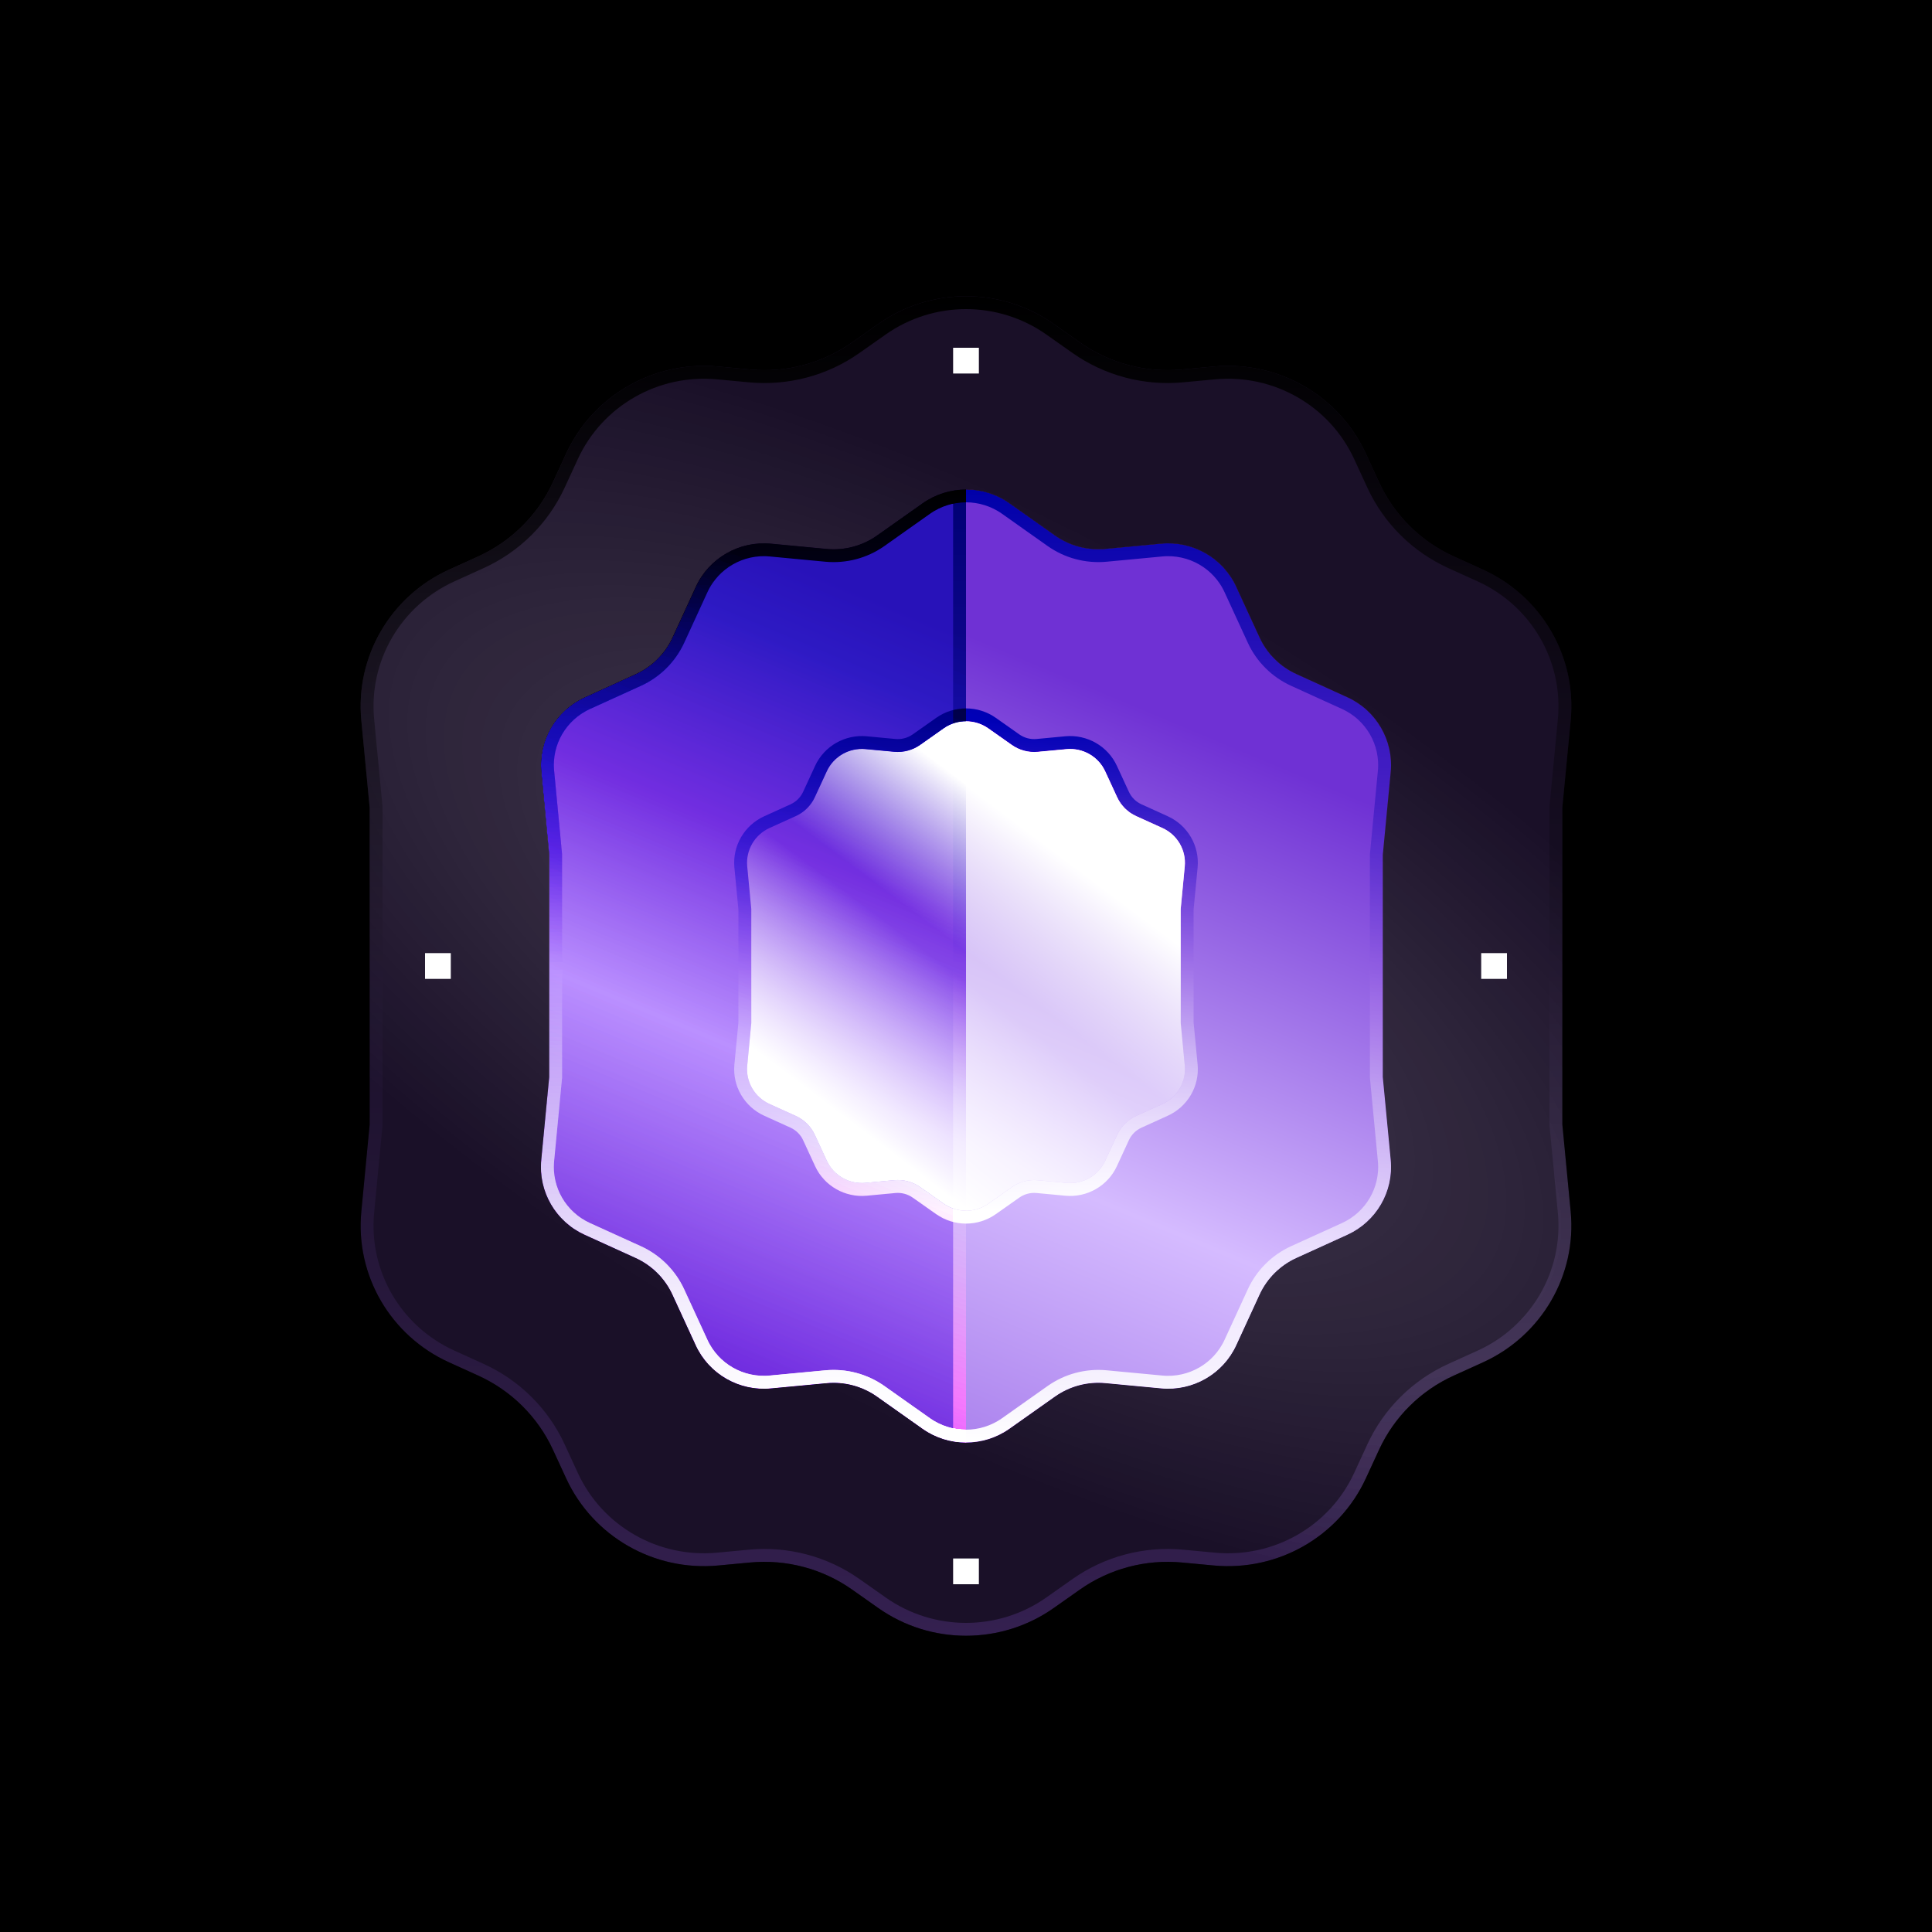
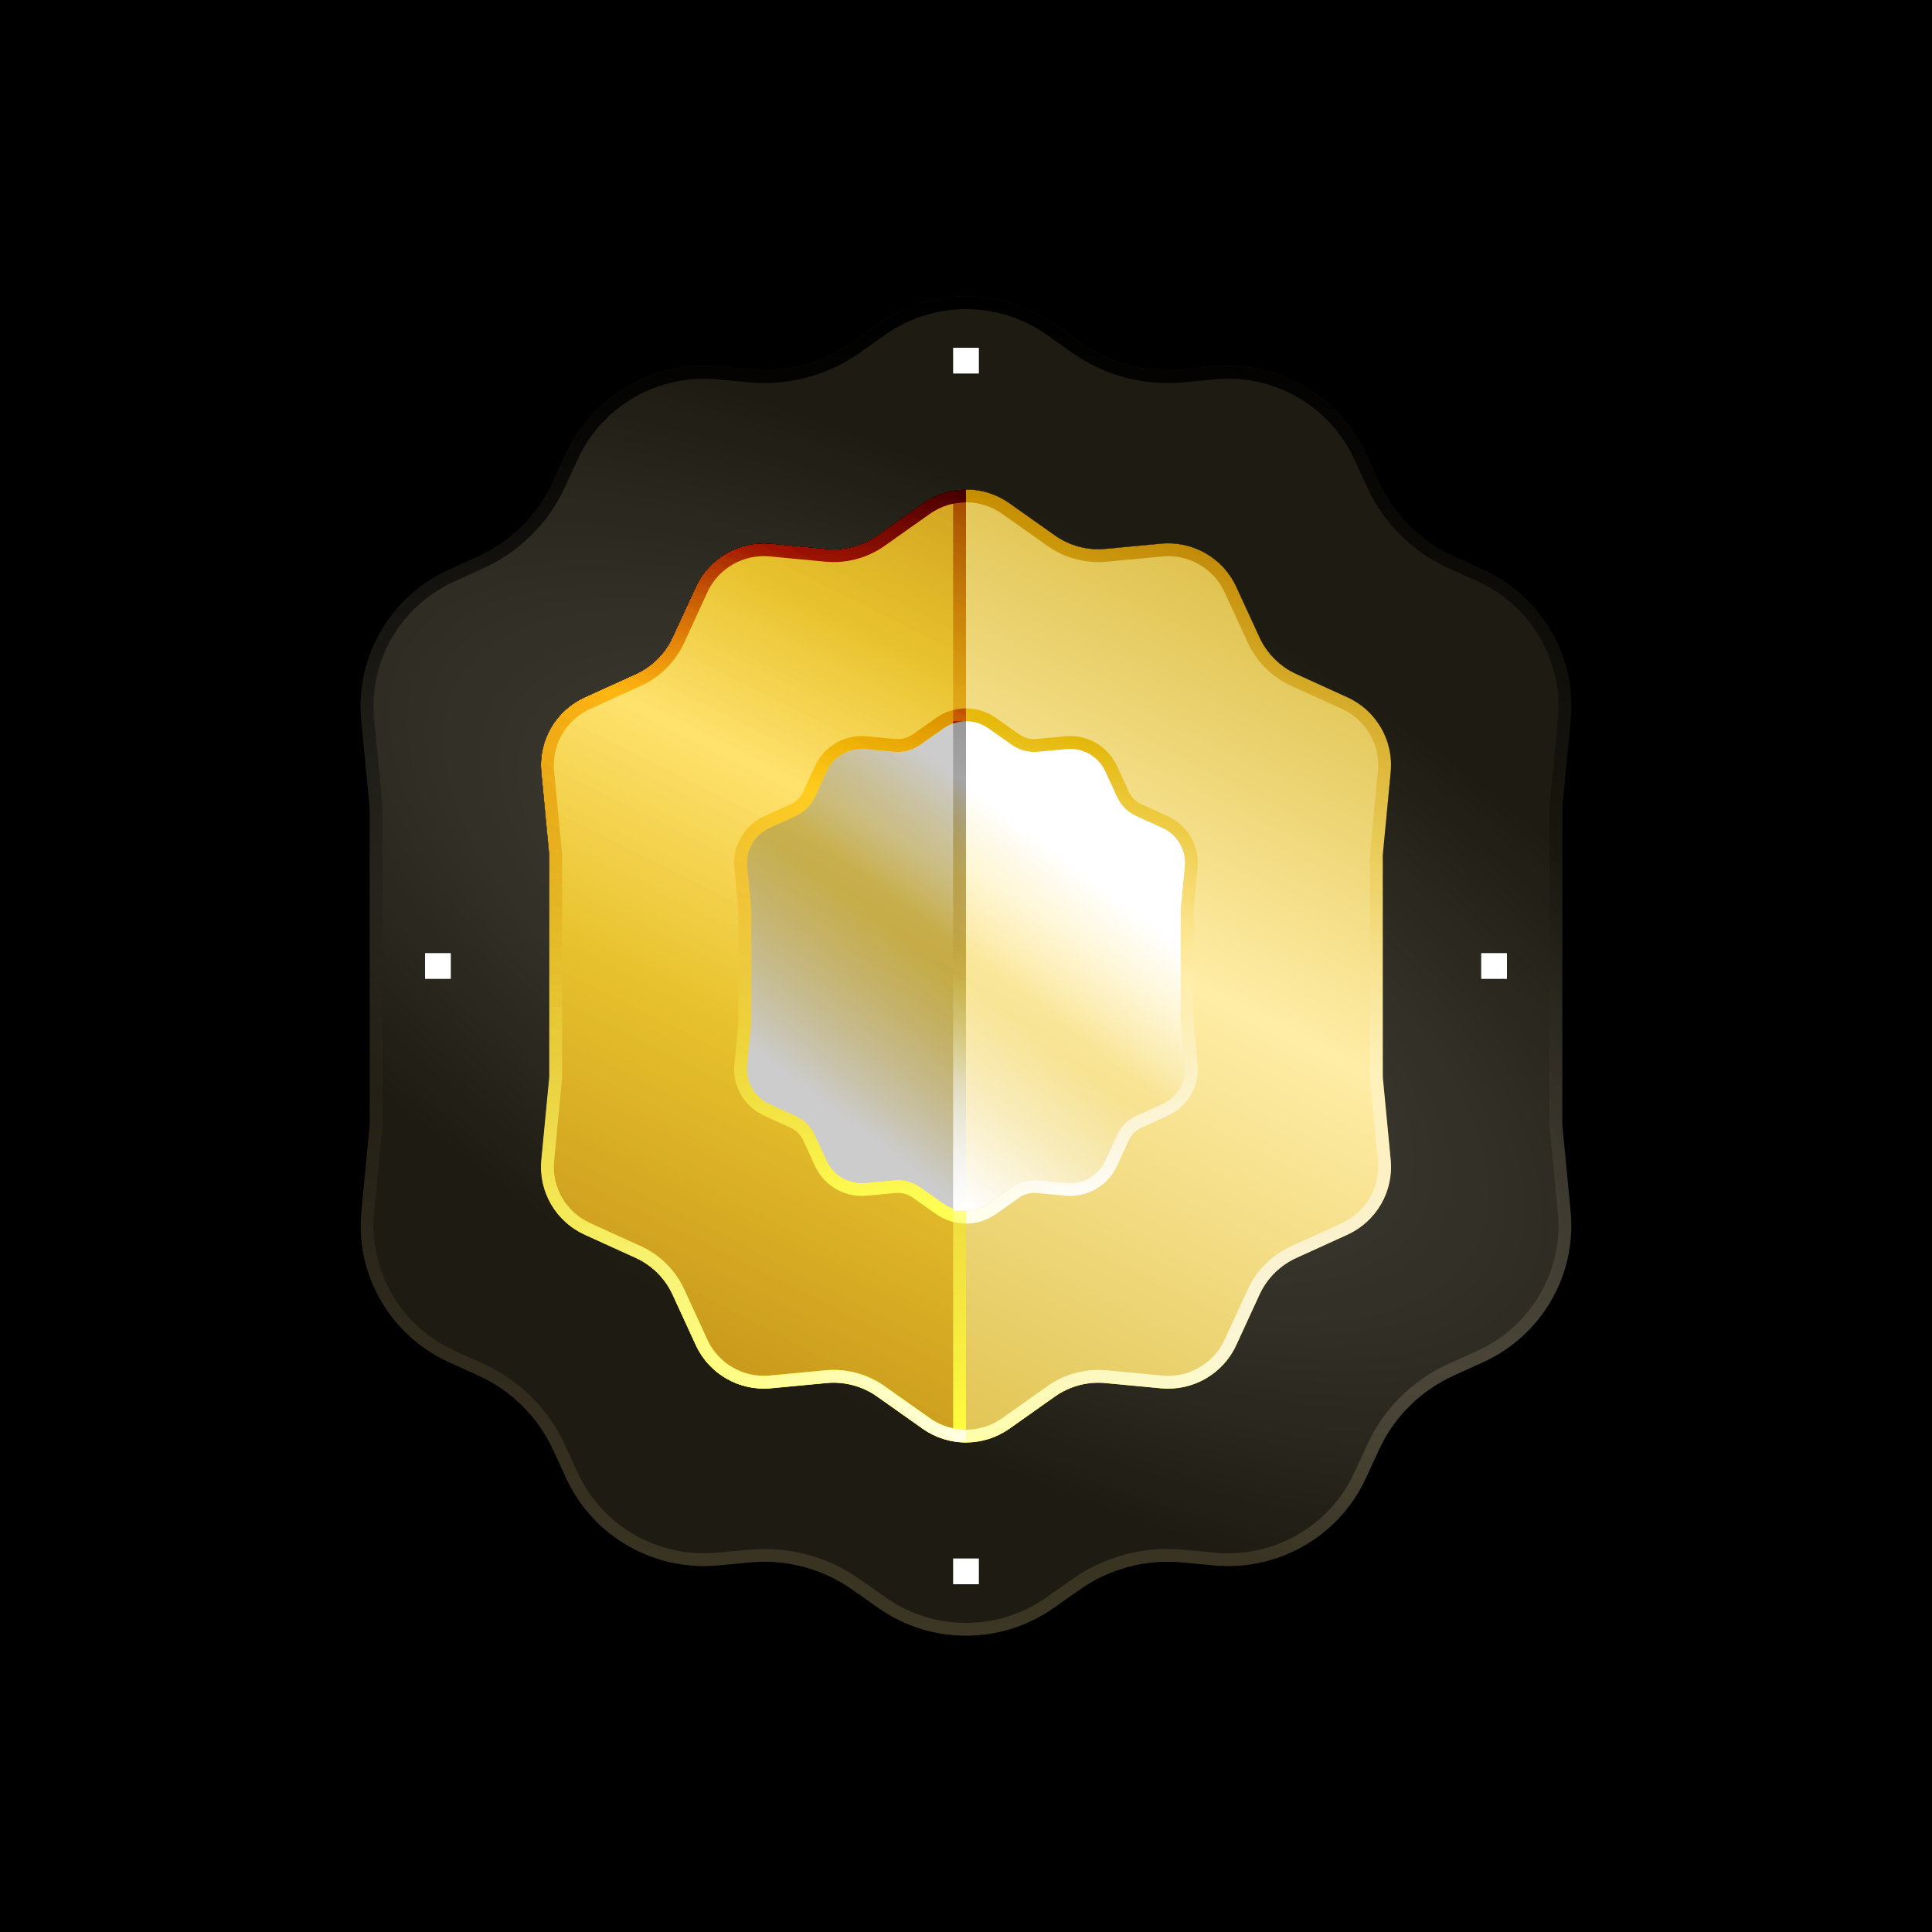
<svg xmlns="http://www.w3.org/2000/svg" width="150" height="150" viewBox="0 0 150 150" fill="none" data-name="E_2 Strong Hand">
  <defs>
    <radialGradient id="hb2r1" cx="0" cy="0" r="1" gradientUnits="userSpaceOnUse" gradientTransform="matrix(-23.127 26 -69.002 -42.26 75 75)">
      <stop stop-color="#FFFFFF" />
      <stop offset="1" stop-color="#FFFFFF" stop-opacity="0" />
    </radialGradient>
    <linearGradient id="hb2g3" x1="75" y1="23" x2="75" y2="127" gradientUnits="userSpaceOnUse">
      <stop offset="0" stop-color="#000000" />
      <stop offset="1" stop-color="#FFFFFF" />
    </linearGradient>
    <clipPath id="hb2c2">
      <path d="M75 23C77.388 23 79.778 23.719 81.818 25.158L83.837 26.581C86.139 28.205 88.954 28.953 91.766 28.687L94.232 28.456C99.219 27.987 103.958 30.7 106.042 35.216L107.072 37.448C108.247 39.996 110.307 42.039 112.877 43.203L115.129 44.225C119.684 46.29 122.42 50.99 121.947 55.933L121.299 62.701L121.299 87.299L121.947 94.067C122.42 99.011 119.684 103.71 115.129 105.775L112.877 106.797C110.307 107.962 108.247 110.004 107.072 112.552L106.042 114.784C103.958 119.3 99.219 122.013 94.232 121.544L91.766 121.313C88.954 121.048 86.139 121.795 83.837 123.419L81.818 124.842C79.778 126.281 77.388 127 75 127C72.612 127 70.222 126.281 68.182 124.842L66.163 123.419C63.861 121.795 61.046 121.048 58.234 121.313L55.768 121.544C50.781 122.013 46.042 119.3 43.958 114.784L42.928 112.552C41.753 110.004 39.693 107.962 37.123 106.797L34.871 105.775C30.316 103.71 27.58 99.011 28.053 94.067L28.701 87.299L28.701 62.701L28.053 55.933C27.58 50.99 30.316 46.29 34.871 44.225L37.123 43.203C39.693 42.039 41.753 39.996 42.928 37.448L43.958 35.216C46.042 30.7 50.781 27.987 55.768 28.456L58.234 28.687C61.046 28.953 63.861 28.205 66.163 26.581L68.182 25.158C70.222 23.719 72.612 23 75 23Z" />
    </clipPath>
-     <linearGradient id="hb2l4" x1="95.483" y1="57.813" x2="61.136" y2="139.619" gradientUnits="userSpaceOnUse">
-       <stop offset="0" stop-color="#6F31D4" />
-       <stop offset="0.412" stop-color="#D5BBFF" />
-       <stop offset="1" stop-color="#6F31D4" />
+     <linearGradient id="hb2l4" x1="105.043" y1="38" x2="61.606" y2="124.481" gradientUnits="userSpaceOnUse">
+       <stop offset="0" stop-color="#D4B331" />
+       <stop offset="0.412" stop-color="#FFEDA6" />
+       <stop offset="1" stop-color="#D4B331" />
    </linearGradient>
    <linearGradient id="hb2g6" x1="75" y1="38" x2="75" y2="112" gradientUnits="userSpaceOnUse">
      <stop offset="0" stop-color="#000000" />
      <stop offset="1" stop-color="#FFFFFF" />
    </linearGradient>
    <clipPath id="hb2c5">
      <path d="M75 38C76.181 38 77.361 38.357 78.371 39.07L81.906 41.571C83.044 42.376 84.436 42.747 85.826 42.616L90.145 42.208C92.61 41.975 94.953 43.32 95.983 45.56L97.788 49.483C98.369 50.747 99.388 51.76 100.658 52.337L104.603 54.133C106.855 55.156 108.208 57.487 107.974 59.939L107.359 66.377L107.359 83.623L107.974 90.062C108.208 92.513 106.855 94.844 104.603 95.868L100.658 97.663C99.388 98.24 98.369 99.253 97.788 100.517L95.983 104.441C94.953 106.68 92.61 108.025 90.145 107.792L85.826 107.385C84.436 107.253 83.044 107.625 81.906 108.43L78.371 110.93C77.361 111.643 76.181 112 75 112C73.819 112 72.639 111.643 71.629 110.93L68.094 108.43C66.956 107.625 65.564 107.253 64.174 107.385L59.855 107.792C57.39 108.025 55.047 106.68 54.017 104.441L52.212 100.517C51.631 99.253 50.612 98.24 49.342 97.663L45.397 95.868C43.145 94.844 41.792 92.513 42.026 90.062L42.641 83.623L42.641 66.377L42.026 59.939C41.792 57.487 43.145 55.156 45.397 54.133L49.342 52.337C50.612 51.76 51.631 50.747 52.212 49.483L54.017 45.56C55.047 43.32 57.39 41.975 59.855 42.208L64.174 42.616C65.564 42.747 66.956 42.376 68.094 41.571L71.629 39.07C72.639 38.357 73.819 38 75 38Z" />
    </clipPath>
    <linearGradient id="hb2g8" x1="75" y1="38" x2="75" y2="112" gradientUnits="userSpaceOnUse">
      <stop offset="0" stop-color="#000000" />
      <stop offset="1" stop-color="#FFFFFF" />
    </linearGradient>
    <clipPath id="hb2c7">
      <path d="M75 112C73.819 112 72.639 111.643 71.629 110.93L68.094 108.43C66.956 107.625 65.564 107.253 64.174 107.385L59.855 107.792C57.39 108.025 55.047 106.68 54.017 104.441L52.212 100.517C51.631 99.253 50.612 98.24 49.342 97.663L45.397 95.868C43.145 94.844 41.792 92.513 42.026 90.062L42.641 83.623L42.641 66.377L42.026 59.939C41.792 57.487 43.145 55.156 45.397 54.133L49.342 52.337C50.612 51.76 51.631 50.747 52.212 49.483L54.017 45.56C55.047 43.32 57.39 41.975 59.855 42.208L64.174 42.616C65.564 42.747 66.956 42.376 68.094 41.571L71.629 39.07C72.639 38.357 73.819 38 75 38Z" />
    </clipPath>
    <linearGradient id="hb2q9" x1="82.446" y1="66.488" x2="66.602" y2="87.54" gradientUnits="userSpaceOnUse">
      <stop offset="0" stop-color="#FFFFFF" />
      <stop offset="0.395" stop-color="#FFFFFF" stop-opacity="0.01" />
      <stop offset="0.465" stop-color="#FFFFFF" stop-opacity="0.01" />
      <stop offset="1" stop-color="#FFFFFF" />
    </linearGradient>
    <linearGradient id="hb2g11" x1="75" y1="56" x2="75" y2="94" gradientUnits="userSpaceOnUse">
      <stop offset="0" stop-color="#000000" />
      <stop offset="1" stop-color="#FFFFFF" />
    </linearGradient>
    <clipPath id="hb2c10">
      <path d="M-10 -10H160V160H-10ZM75 56C75.608 56 76.216 56.183 76.737 56.55L78.558 57.834C79.144 58.247 79.861 58.438 80.577 58.37L82.802 58.161C84.072 58.041 85.279 58.732 85.809 59.882L86.739 61.897C87.039 62.546 87.563 63.066 88.218 63.362L90.25 64.284C91.41 64.81 92.107 66.007 91.986 67.266L91.67 70.572L91.67 79.428L91.986 82.735C92.107 83.993 91.41 85.19 90.25 85.716L88.218 86.638C87.563 86.934 87.039 87.454 86.739 88.103L85.809 90.118C85.279 91.268 84.072 91.959 82.802 91.839L80.577 91.63C79.861 91.562 79.144 91.753 78.558 92.167L76.737 93.45C76.216 93.817 75.608 94 75 94C74.392 94 73.784 93.817 73.263 93.45L71.442 92.167C70.856 91.753 70.139 91.562 69.423 91.63L67.198 91.839C65.928 91.959 64.721 91.268 64.191 90.118L63.261 88.103C62.961 87.454 62.437 86.934 61.782 86.638L59.75 85.716C58.59 85.19 57.893 83.993 58.014 82.735L58.33 79.428L58.33 70.572L58.014 67.266C57.893 66.007 58.59 64.81 59.75 64.284L61.782 63.362C62.437 63.066 62.961 62.546 63.261 61.897L64.191 59.882C64.721 58.732 65.928 58.041 67.198 58.161L69.423 58.37C70.139 58.438 70.856 58.247 71.442 57.834L73.263 56.55C73.784 56.183 74.392 56 75 56Z" clip-rule="evenodd" fill-rule="evenodd" />
    </clipPath>
+     <linearGradient id="hb2g12" x1="75" y1="56" x2="75" y2="94" gradientUnits="userSpaceOnUse">
+       <stop offset="0" stop-color="#000000" />
+       <stop offset="1" stop-color="#FFFFFF" />
+     </linearGradient>
  </defs>
  <rect width="150" height="150" fill="#000000" data-l="bg" />
-   <path d="M75 23C77.388 23 79.778 23.719 81.818 25.158L83.837 26.581C86.139 28.205 88.954 28.953 91.766 28.687L94.232 28.456C99.219 27.987 103.958 30.7 106.042 35.216L107.072 37.448C108.247 39.996 110.307 42.039 112.877 43.203L115.129 44.225C119.684 46.29 122.42 50.99 121.947 55.933L121.299 62.701L121.299 87.299L121.947 94.067C122.42 99.011 119.684 103.71 115.129 105.775L112.877 106.797C110.307 107.962 108.247 110.004 107.072 112.552L106.042 114.784C103.958 119.3 99.219 122.013 94.232 121.544L91.766 121.313C88.954 121.048 86.139 121.795 83.837 123.419L81.818 124.842C79.778 126.281 77.388 127 75 127C72.612 127 70.222 126.281 68.182 124.842L66.163 123.419C63.861 121.795 61.046 121.048 58.234 121.313L55.768 121.544C50.781 122.013 46.042 119.3 43.958 114.784L42.928 112.552C41.753 110.004 39.693 107.962 37.123 106.797L34.871 105.775C30.316 103.71 27.58 99.011 28.053 94.067L28.701 87.299L28.701 62.701L28.053 55.933C27.58 50.99 30.316 46.29 34.871 44.225L37.123 43.203C39.693 42.039 41.753 39.996 42.928 37.448L43.958 35.216C46.042 30.7 50.781 27.987 55.768 28.456L58.234 28.687C61.046 28.953 63.861 28.205 66.163 26.581L68.182 25.158C70.222 23.719 72.612 23 75 23Z" fill="#A269FF" fill-opacity="0.16" data-n="1" data-l="Plate" />
+   <path d="M75 23C77.388 23 79.778 23.719 81.818 25.158L83.837 26.581C86.139 28.205 88.954 28.953 91.766 28.687L94.232 28.456C99.219 27.987 103.958 30.7 106.042 35.216L107.072 37.448C108.247 39.996 110.307 42.039 112.877 43.203L115.129 44.225C119.684 46.29 122.42 50.99 121.947 55.933L121.299 62.701L121.299 87.299L121.947 94.067C122.42 99.011 119.684 103.71 115.129 105.775L112.877 106.797C110.307 107.962 108.247 110.004 107.072 112.552L106.042 114.784C103.958 119.3 99.219 122.013 94.232 121.544L91.766 121.313C88.954 121.048 86.139 121.795 83.837 123.419L81.818 124.842C79.778 126.281 77.388 127 75 127C72.612 127 70.222 126.281 68.182 124.842L66.163 123.419C63.861 121.795 61.046 121.048 58.234 121.313L55.768 121.544C50.781 122.013 46.042 119.3 43.958 114.784L42.928 112.552C41.753 110.004 39.693 107.962 37.123 106.797L34.871 105.775C30.316 103.71 27.58 99.011 28.053 94.067L28.701 87.299L28.701 62.701L28.053 55.933C27.58 50.99 30.316 46.29 34.871 44.225L37.123 43.203C39.693 42.039 41.753 39.996 42.928 37.448L43.958 35.216C46.042 30.7 50.781 27.987 55.768 28.456L58.234 28.687C61.046 28.953 63.861 28.205 66.163 26.581L68.182 25.158C70.222 23.719 72.612 23 75 23Z" fill="#FFE396" fill-opacity="0.12" data-n="1" data-l="Plate" />
  <path d="M75 23C77.388 23 79.778 23.719 81.818 25.158L83.837 26.581C86.139 28.205 88.954 28.953 91.766 28.687L94.232 28.456C99.219 27.987 103.958 30.7 106.042 35.216L107.072 37.448C108.247 39.996 110.307 42.039 112.877 43.203L115.129 44.225C119.684 46.29 122.42 50.99 121.947 55.933L121.299 62.701L121.299 87.299L121.947 94.067C122.42 99.011 119.684 103.71 115.129 105.775L112.877 106.797C110.307 107.962 108.247 110.004 107.072 112.552L106.042 114.784C103.958 119.3 99.219 122.013 94.232 121.544L91.766 121.313C88.954 121.048 86.139 121.795 83.837 123.419L81.818 124.842C79.778 126.281 77.388 127 75 127C72.612 127 70.222 126.281 68.182 124.842L66.163 123.419C63.861 121.795 61.046 121.048 58.234 121.313L55.768 121.544C50.781 122.013 46.042 119.3 43.958 114.784L42.928 112.552C41.753 110.004 39.693 107.962 37.123 106.797L34.871 105.775C30.316 103.71 27.58 99.011 28.053 94.067L28.701 87.299L28.701 62.701L28.053 55.933C27.58 50.99 30.316 46.29 34.871 44.225L37.123 43.203C39.693 42.039 41.753 39.996 42.928 37.448L43.958 35.216C46.042 30.7 50.781 27.987 55.768 28.456L58.234 28.687C61.046 28.953 63.861 28.205 66.163 26.581L68.182 25.158C70.222 23.719 72.612 23 75 23Z" fill="url(#hb2r1)" fill-opacity="0.2" data-n="1" data-l="Plate" />
  <path d="M75 23C77.388 23 79.778 23.719 81.818 25.158L83.837 26.581C86.139 28.205 88.954 28.953 91.766 28.687L94.232 28.456C99.219 27.987 103.958 30.7 106.042 35.216L107.072 37.448C108.247 39.996 110.307 42.039 112.877 43.203L115.129 44.225C119.684 46.29 122.42 50.99 121.947 55.933L121.299 62.701L121.299 87.299L121.947 94.067C122.42 99.011 119.684 103.71 115.129 105.775L112.877 106.797C110.307 107.962 108.247 110.004 107.072 112.552L106.042 114.784C103.958 119.3 99.219 122.013 94.232 121.544L91.766 121.313C88.954 121.048 86.139 121.795 83.837 123.419L81.818 124.842C79.778 126.281 77.388 127 75 127C72.612 127 70.222 126.281 68.182 124.842L66.163 123.419C63.861 121.795 61.046 121.048 58.234 121.313L55.768 121.544C50.781 122.013 46.042 119.3 43.958 114.784L42.928 112.552C41.753 110.004 39.693 107.962 37.123 106.797L34.871 105.775C30.316 103.71 27.58 99.011 28.053 94.067L28.701 87.299L28.701 62.701L28.053 55.933C27.58 50.99 30.316 46.29 34.871 44.225L37.123 43.203C39.693 42.039 41.753 39.996 42.928 37.448L43.958 35.216C46.042 30.7 50.781 27.987 55.768 28.456L58.234 28.687C61.046 28.953 63.861 28.205 66.163 26.581L68.182 25.158C70.222 23.719 72.612 23 75 23Z" fill="none" stroke="url(#hb2g3)" stroke-width="2" clip-path="url(#hb2c2)" style="mix-blend-mode:overlay" data-n="1" data-l="Plate" />
  <path d="M75 38C76.181 38 77.361 38.357 78.371 39.07L81.906 41.571C83.044 42.376 84.436 42.747 85.826 42.616L90.145 42.208C92.61 41.975 94.953 43.32 95.983 45.56L97.788 49.483C98.369 50.747 99.388 51.76 100.658 52.337L104.603 54.133C106.855 55.156 108.208 57.487 107.974 59.939L107.359 66.377L107.359 83.623L107.974 90.062C108.208 92.513 106.855 94.844 104.603 95.868L100.658 97.663C99.388 98.24 98.369 99.253 97.788 100.517L95.983 104.441C94.953 106.68 92.61 108.025 90.145 107.792L85.826 107.385C84.436 107.253 83.044 107.625 81.906 108.43L78.371 110.93C77.361 111.643 76.181 112 75 112C73.819 112 72.639 111.643 71.629 110.93L68.094 108.43C66.956 107.625 65.564 107.253 64.174 107.385L59.855 107.792C57.39 108.025 55.047 106.68 54.017 104.441L52.212 100.517C51.631 99.253 50.612 98.24 49.342 97.663L45.397 95.868C43.145 94.844 41.792 92.513 42.026 90.062L42.641 83.623L42.641 66.377L42.026 59.939C41.792 57.487 43.145 55.156 45.397 54.133L49.342 52.337C50.612 51.76 51.631 50.747 52.212 49.483L54.017 45.56C55.047 43.32 57.39 41.975 59.855 42.208L64.174 42.616C65.564 42.747 66.956 42.376 68.094 41.571L71.629 39.07C72.639 38.357 73.819 38 75 38Z" fill="url(#hb2l4)" data-n="2" data-l="Gem" />
  <path d="M75 38C76.181 38 77.361 38.357 78.371 39.07L81.906 41.571C83.044 42.376 84.436 42.747 85.826 42.616L90.145 42.208C92.61 41.975 94.953 43.32 95.983 45.56L97.788 49.483C98.369 50.747 99.388 51.76 100.658 52.337L104.603 54.133C106.855 55.156 108.208 57.487 107.974 59.939L107.359 66.377L107.359 83.623L107.974 90.062C108.208 92.513 106.855 94.844 104.603 95.868L100.658 97.663C99.388 98.24 98.369 99.253 97.788 100.517L95.983 104.441C94.953 106.68 92.61 108.025 90.145 107.792L85.826 107.385C84.436 107.253 83.044 107.625 81.906 108.43L78.371 110.93C77.361 111.643 76.181 112 75 112C73.819 112 72.639 111.643 71.629 110.93L68.094 108.43C66.956 107.625 65.564 107.253 64.174 107.385L59.855 107.792C57.39 108.025 55.047 106.68 54.017 104.441L52.212 100.517C51.631 99.253 50.612 98.24 49.342 97.663L45.397 95.868C43.145 94.844 41.792 92.513 42.026 90.062L42.641 83.623L42.641 66.377L42.026 59.939C41.792 57.487 43.145 55.156 45.397 54.133L49.342 52.337C50.612 51.76 51.631 50.747 52.212 49.483L54.017 45.56C55.047 43.32 57.39 41.975 59.855 42.208L64.174 42.616C65.564 42.747 66.956 42.376 68.094 41.571L71.629 39.07C72.639 38.357 73.819 38 75 38Z" fill="none" stroke="url(#hb2g6)" stroke-width="2" clip-path="url(#hb2c5)" style="mix-blend-mode:overlay" data-n="2" data-l="Gem" />
  <path d="M75 112C73.819 112 72.639 111.643 71.629 110.93L68.094 108.43C66.956 107.625 65.564 107.253 64.174 107.385L59.855 107.792C57.39 108.025 55.047 106.68 54.017 104.441L52.212 100.517C51.631 99.253 50.612 98.24 49.342 97.663L45.397 95.868C43.145 94.844 41.792 92.513 42.026 90.062L42.641 83.623L42.641 66.377L42.026 59.939C41.792 57.487 43.145 55.156 45.397 54.133L49.342 52.337C50.612 51.76 51.631 50.747 52.212 49.483L54.017 45.56C55.047 43.32 57.39 41.975 59.855 42.208L64.174 42.616C65.564 42.747 66.956 42.376 68.094 41.571L71.629 39.07C72.639 38.357 73.819 38 75 38Z" fill="#000000" fill-opacity="0.64" style="mix-blend-mode:overlay" data-n="3" data-l="Gem facet" />
  <path d="M75 112C73.819 112 72.639 111.643 71.629 110.93L68.094 108.43C66.956 107.625 65.564 107.253 64.174 107.385L59.855 107.792C57.39 108.025 55.047 106.68 54.017 104.441L52.212 100.517C51.631 99.253 50.612 98.24 49.342 97.663L45.397 95.868C43.145 94.844 41.792 92.513 42.026 90.062L42.641 83.623L42.641 66.377L42.026 59.939C41.792 57.487 43.145 55.156 45.397 54.133L49.342 52.337C50.612 51.76 51.631 50.747 52.212 49.483L54.017 45.56C55.047 43.32 57.39 41.975 59.855 42.208L64.174 42.616C65.564 42.747 66.956 42.376 68.094 41.571L71.629 39.07C72.639 38.357 73.819 38 75 38Z" fill="none" stroke="url(#hb2g8)" stroke-width="2" clip-path="url(#hb2c7)" style="mix-blend-mode:overlay" data-n="3" data-l="Gem facet" />
  <path d="M75 56C75.608 56 76.216 56.183 76.737 56.55L78.558 57.834C79.144 58.247 79.861 58.438 80.577 58.37L82.802 58.161C84.072 58.041 85.279 58.732 85.809 59.882L86.739 61.897C87.039 62.546 87.563 63.066 88.218 63.362L90.25 64.284C91.41 64.81 92.107 66.007 91.986 67.266L91.67 70.572L91.67 79.428L91.986 82.735C92.107 83.993 91.41 85.19 90.25 85.716L88.218 86.638C87.563 86.934 87.039 87.454 86.739 88.103L85.809 90.118C85.279 91.268 84.072 91.959 82.802 91.839L80.577 91.63C79.861 91.562 79.144 91.753 78.558 92.167L76.737 93.45C76.216 93.817 75.608 94 75 94C74.392 94 73.784 93.817 73.263 93.45L71.442 92.167C70.856 91.753 70.139 91.562 69.423 91.63L67.198 91.839C65.928 91.959 64.721 91.268 64.191 90.118L63.261 88.103C62.961 87.454 62.437 86.934 61.782 86.638L59.75 85.716C58.59 85.19 57.893 83.993 58.014 82.735L58.33 79.428L58.33 70.572L58.014 67.266C57.893 66.007 58.59 64.81 59.75 64.284L61.782 63.362C62.437 63.066 62.961 62.546 63.261 61.897L64.191 59.882C64.721 58.732 65.928 58.041 67.198 58.161L69.423 58.37C70.139 58.438 70.856 58.247 71.442 57.834L73.263 56.55C73.784 56.183 74.392 56 75 56Z" fill="url(#hb2q9)" data-n="4" data-l="Glass" />
  <path d="M75 56C75.608 56 76.216 56.183 76.737 56.55L78.558 57.834C79.144 58.247 79.861 58.438 80.577 58.37L82.802 58.161C84.072 58.041 85.279 58.732 85.809 59.882L86.739 61.897C87.039 62.546 87.563 63.066 88.218 63.362L90.25 64.284C91.41 64.81 92.107 66.007 91.986 67.266L91.67 70.572L91.67 79.428L91.986 82.735C92.107 83.993 91.41 85.19 90.25 85.716L88.218 86.638C87.563 86.934 87.039 87.454 86.739 88.103L85.809 90.118C85.279 91.268 84.072 91.959 82.802 91.839L80.577 91.63C79.861 91.562 79.144 91.753 78.558 92.167L76.737 93.45C76.216 93.817 75.608 94 75 94C74.392 94 73.784 93.817 73.263 93.45L71.442 92.167C70.856 91.753 70.139 91.562 69.423 91.63L67.198 91.839C65.928 91.959 64.721 91.268 64.191 90.118L63.261 88.103C62.961 87.454 62.437 86.934 61.782 86.638L59.75 85.716C58.59 85.19 57.893 83.993 58.014 82.735L58.33 79.428L58.33 70.572L58.014 67.266C57.893 66.007 58.59 64.81 59.75 64.284L61.782 63.362C62.437 63.066 62.961 62.546 63.261 61.897L64.191 59.882C64.721 58.732 65.928 58.041 67.198 58.161L69.423 58.37C70.139 58.438 70.856 58.247 71.442 57.834L73.263 56.55C73.784 56.183 74.392 56 75 56Z" fill="none" stroke="url(#hb2g11)" stroke-width="2" clip-path="url(#hb2c10)" style="mix-blend-mode:overlay" data-n="4" data-l="Glass" />
-   <path d="M75 56C75.608 56 76.216 56.183 76.737 56.55L78.558 57.834C79.144 58.247 79.861 58.438 80.577 58.37L82.802 58.161C84.072 58.041 85.279 58.732 85.809 59.882L86.739 61.897C87.039 62.546 87.563 63.066 88.218 63.362L90.25 64.284C91.41 64.81 92.107 66.007 91.986 67.266L91.67 70.572L91.67 79.428L91.986 82.735C92.107 83.993 91.41 85.19 90.25 85.716L88.218 86.638C87.563 86.934 87.039 87.454 86.739 88.103L85.809 90.118C85.279 91.268 84.072 91.959 82.802 91.839L80.577 91.63C79.861 91.562 79.144 91.753 78.558 92.167L76.737 93.45C76.216 93.817 75.608 94 75 94L75 93.45L75 92.167L75 91.63L75 91.839L75 90.118L75 88.103L75 86.638L75 85.716L75 82.735L75 79.428L75 70.572L75 67.266L75 64.284L75 63.362L75 61.897L75 59.882L75 58.161L75 58.37L75 57.834L75 56.55L75 56Z" fill="#FFFFFF" fill-opacity="0.5" style="mix-blend-mode:overlay" data-n="5" data-l="Right light" />
-   <rect x="115" y="74" width="2" height="2" fill="#FFFFFF" data-n="6" data-l="Dots" />
-   <rect x="33" y="74" width="2" height="2" fill="#FFFFFF" data-n="6" data-l="Dots" />
-   <rect x="74" y="27" width="2" height="2" fill="#FFFFFF" data-n="6" data-l="Dots" />
-   <rect x="74" y="121" width="2" height="2" fill="#FFFFFF" data-n="6" data-l="Dots" />
+   <path d="M75 56L75 56.55L75 57.834L75 58.37L75 58.161L75 59.882L75 61.897L75 63.362L75 64.284L75 67.266L75 70.572L75 79.428L75 82.735L75 85.716L75 86.638L75 88.103L75 90.118L75 91.839L75 91.63L75 92.167L75 93.45L75 94C74.392 94 73.784 93.817 73.263 93.45L71.442 92.167C70.856 91.753 70.139 91.562 69.423 91.63L67.198 91.839C65.928 91.959 64.721 91.268 64.191 90.118L63.261 88.103C62.961 87.454 62.437 86.934 61.782 86.638L59.75 85.716C58.59 85.19 57.893 83.993 58.014 82.735L58.33 79.428L58.33 70.572L58.014 67.266C57.893 66.007 58.59 64.81 59.75 64.284L61.782 63.362C62.437 63.066 62.961 62.546 63.261 61.897L64.191 59.882C64.721 58.732 65.928 58.041 67.198 58.161L69.423 58.37C70.139 58.438 70.856 58.247 71.442 57.834L73.263 56.55C73.784 56.183 74.392 56 75 56Z" fill="#000000" fill-opacity="0.2" data-n="5" data-l="Left facet" />
+   <path d="M74 56H75V94H74Z" fill="url(#hb2g12)" style="mix-blend-mode:overlay" data-n="6" data-l="Facet seam" />
+   <rect x="115" y="74" width="2" height="2" fill="#FFFFFF" data-n="7" data-l="Dots" />
+   <rect x="33" y="74" width="2" height="2" fill="#FFFFFF" data-n="7" data-l="Dots" />
+   <rect x="74" y="27" width="2" height="2" fill="#FFFFFF" data-n="7" data-l="Dots" />
+   <rect x="74" y="121" width="2" height="2" fill="#FFFFFF" data-n="7" data-l="Dots" />
</svg>
